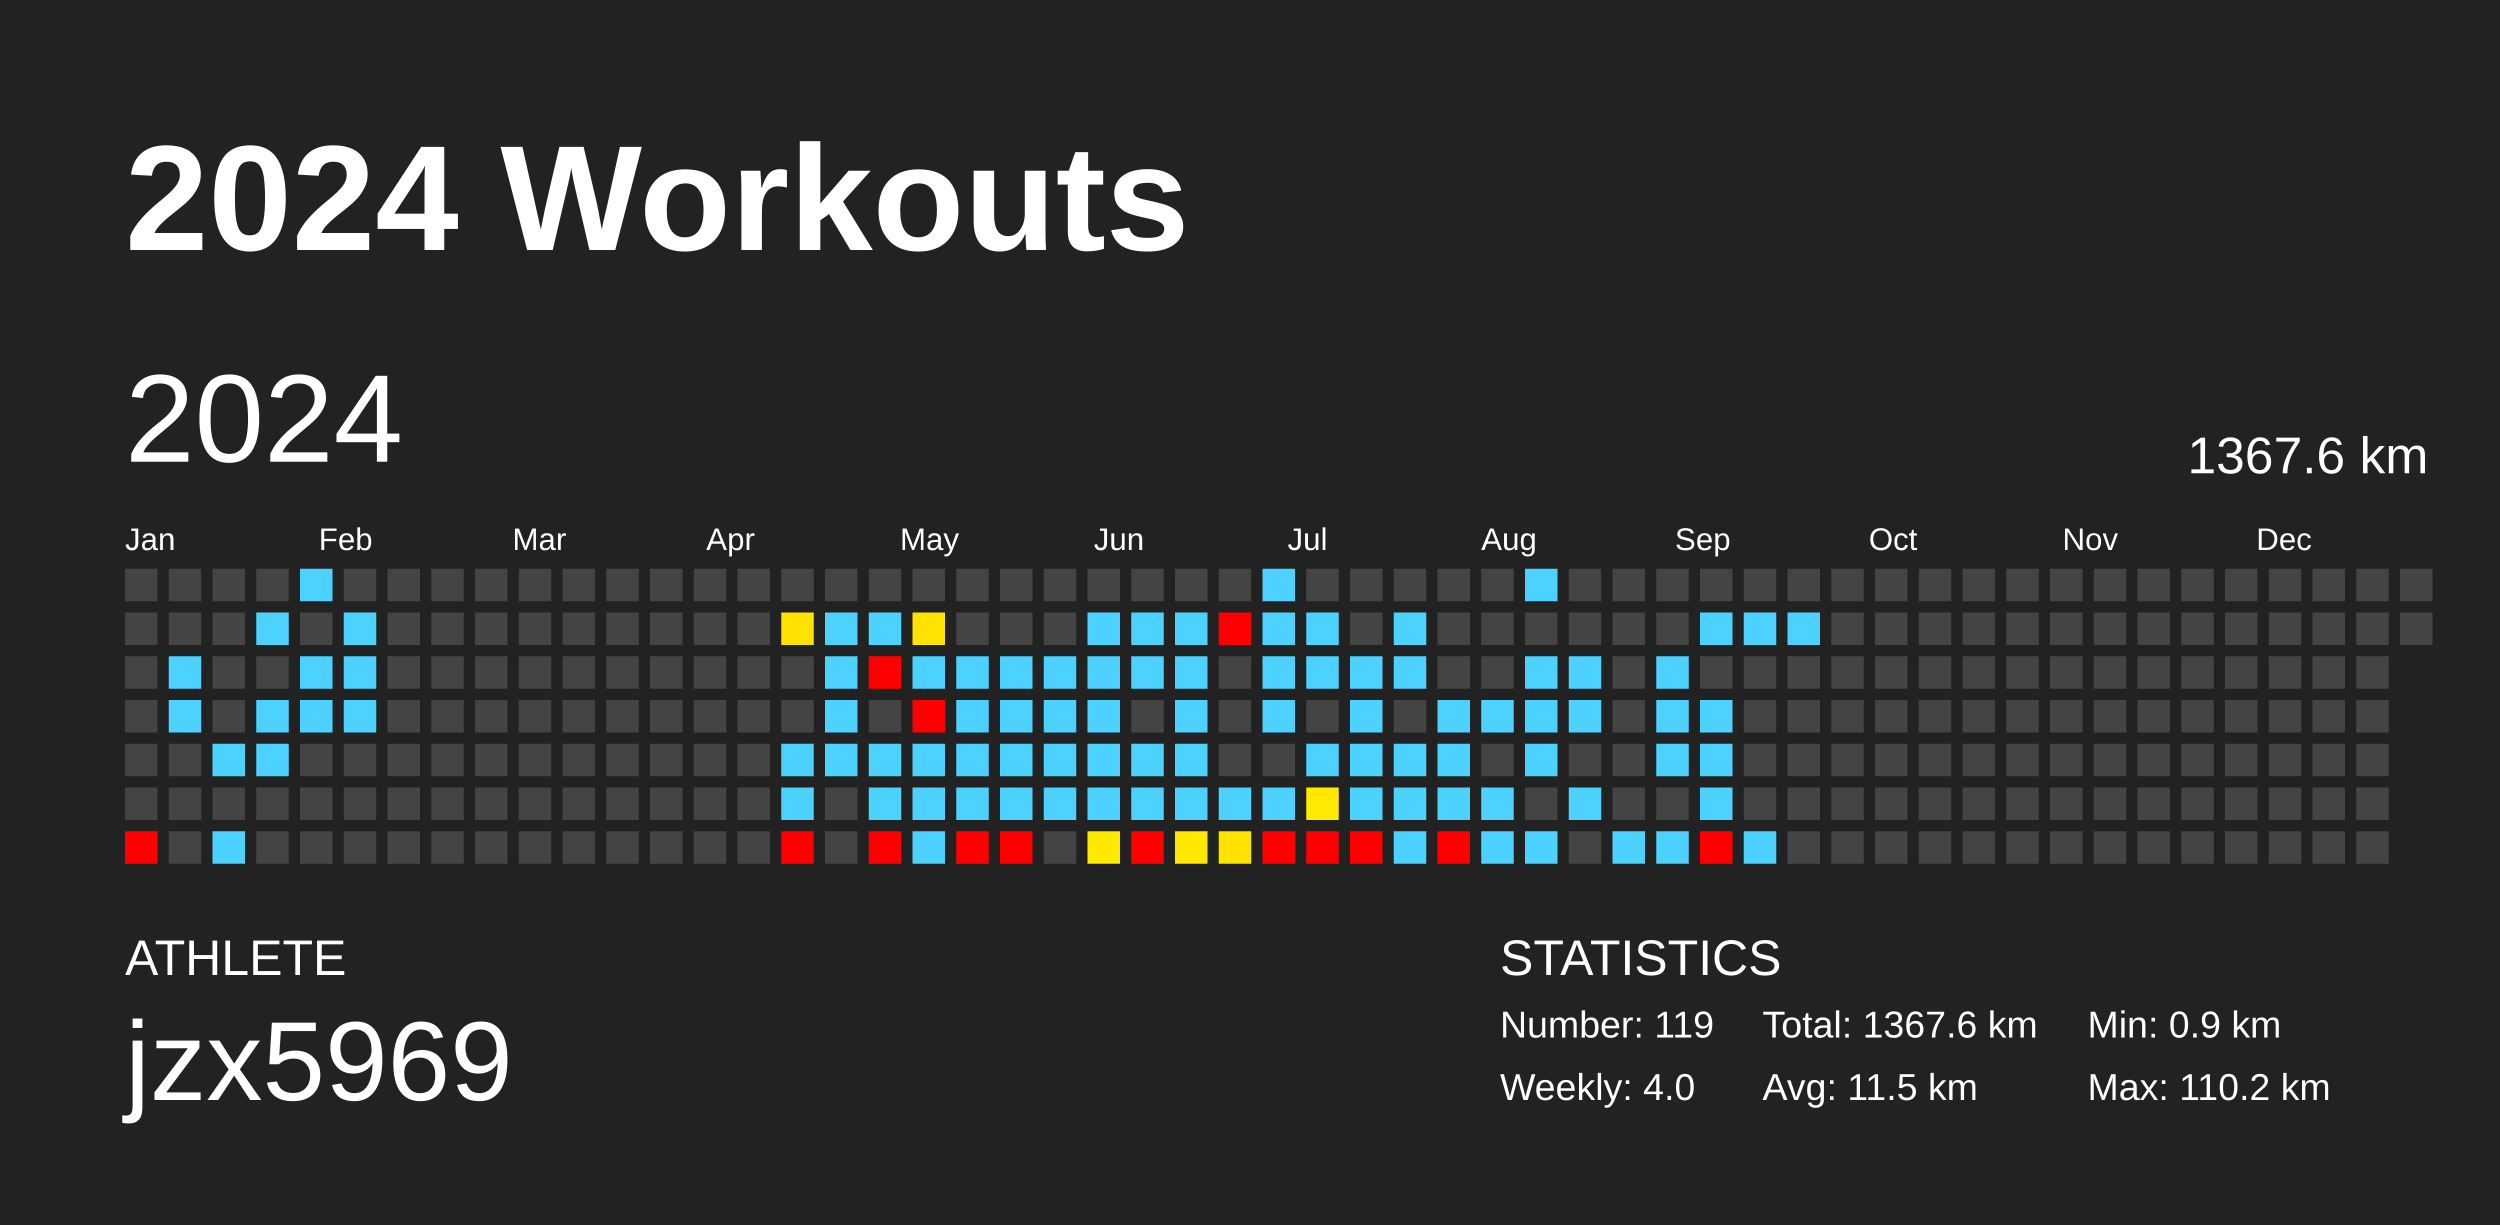
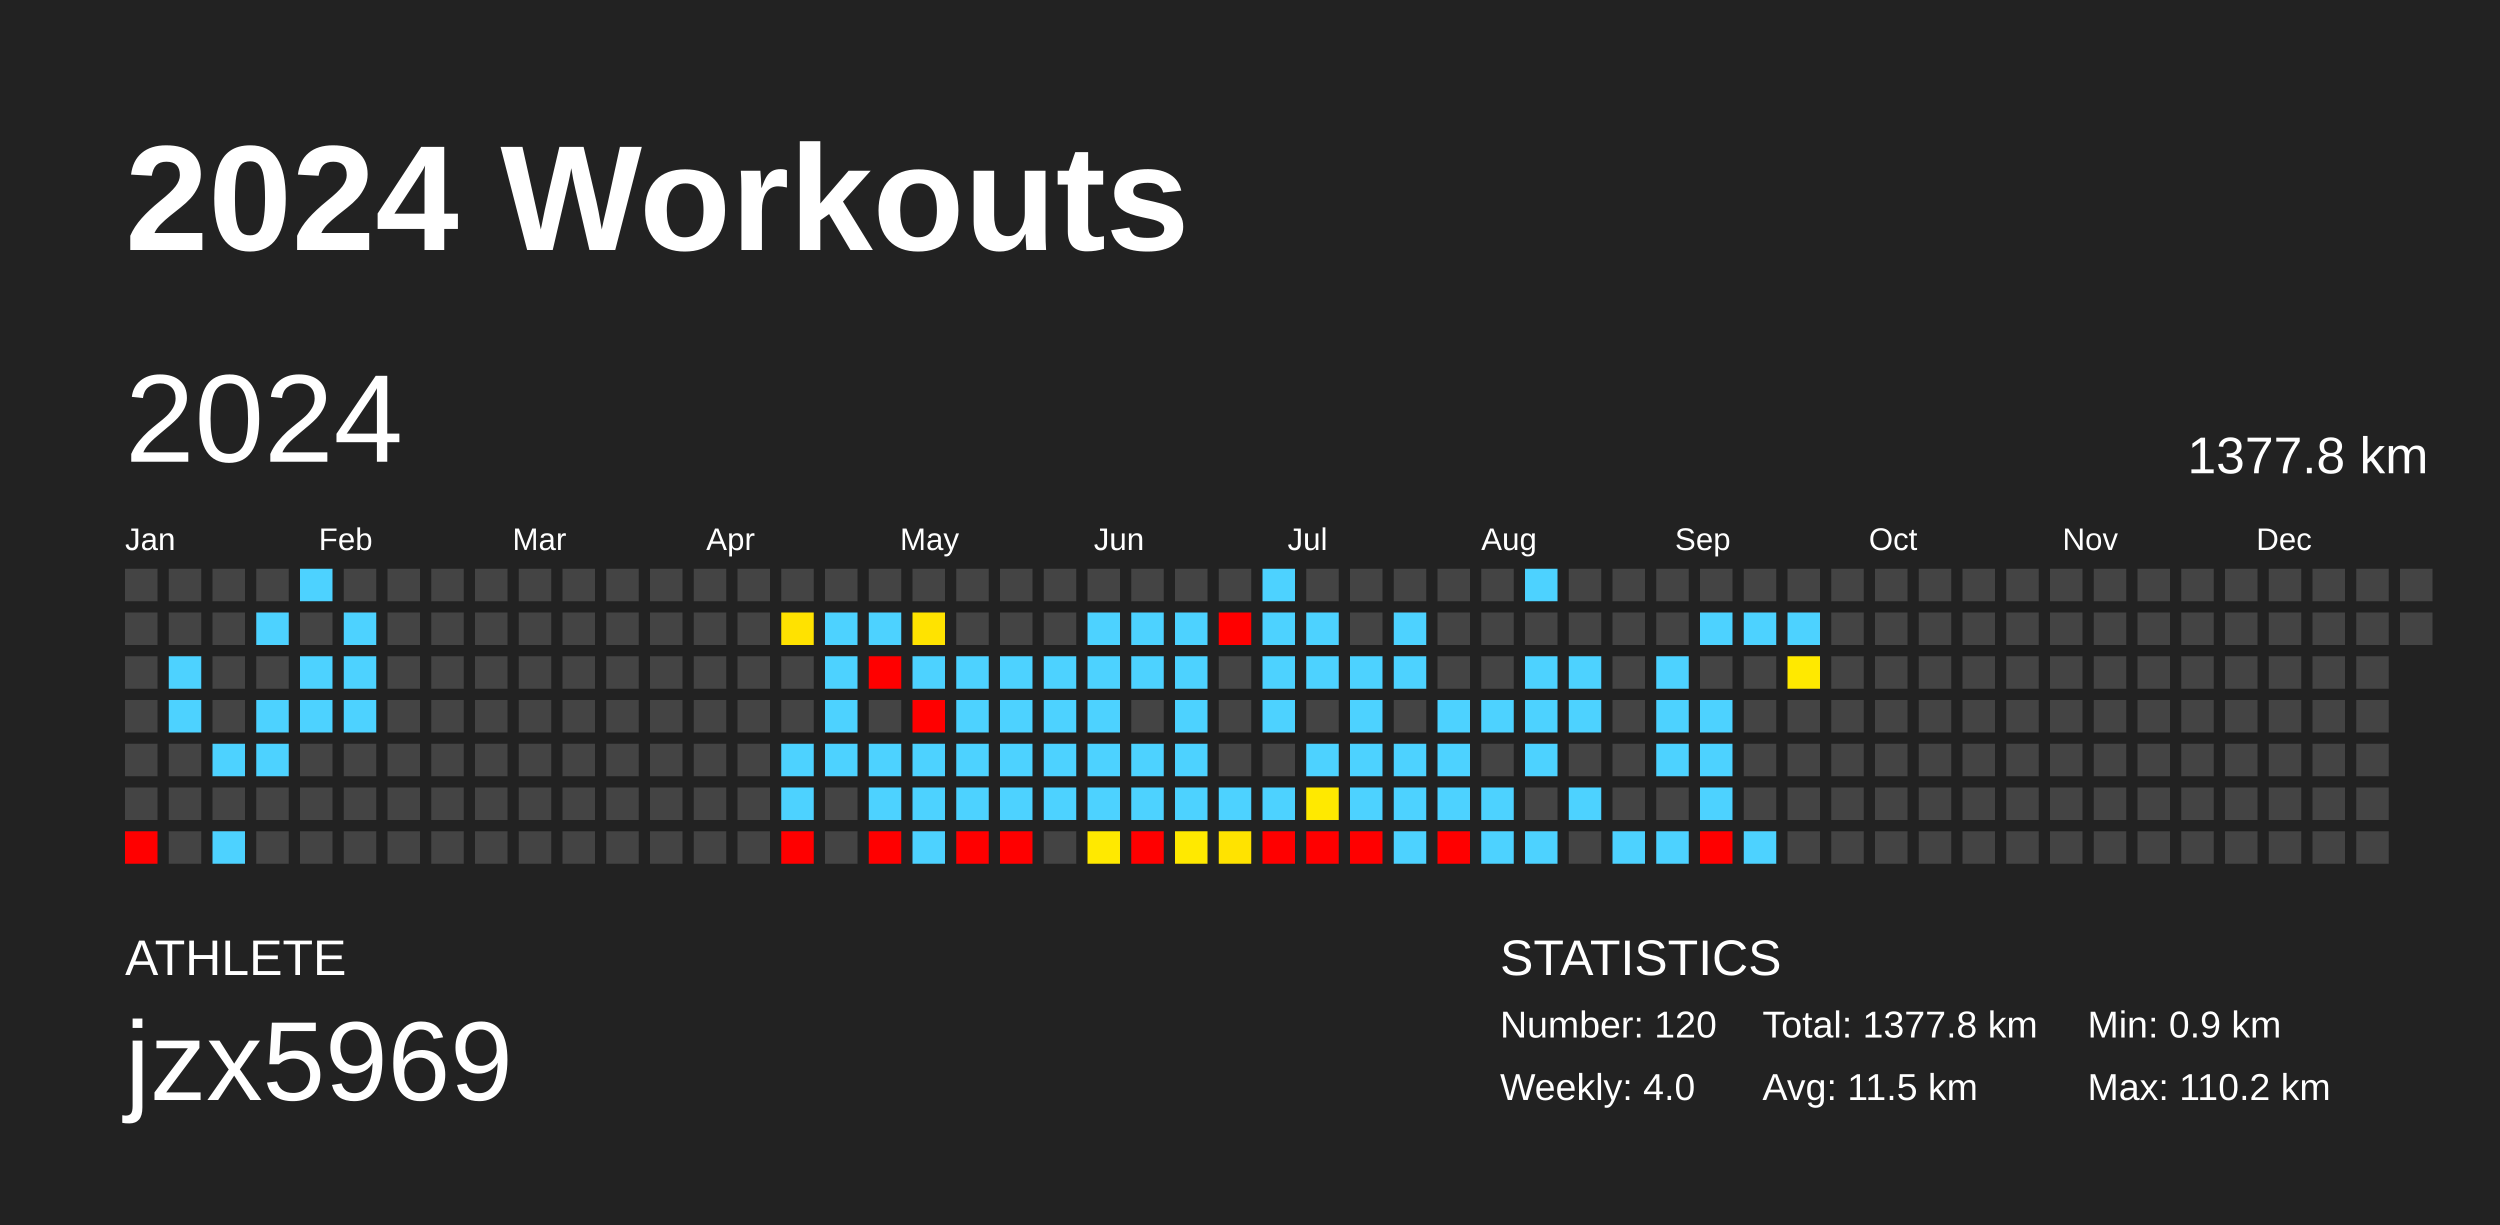
<svg xmlns="http://www.w3.org/2000/svg" baseProfile="full" height="98mm" version="1.1" viewBox="0,0,200,98" width="200mm">
  <defs />
  <rect fill="#222222" height="98" width="200" x="0" y="0" />
  <text fill="#FFFFFF" style="font-size:12px; font-family:Arial; font-weight:bold;" x="10" y="20">2024 Workouts</text>
  <text fill="#FFFFFF" style="font-size:4px; font-family:Arial" x="10" y="78">ATHLETE</text>
  <text fill="#FFFFFF" style="font-size:9px; font-family:Arial" x="10" y="88">jzx5969</text>
  <text fill="#FFFFFF" style="font-size:4px; font-family:Arial" x="120" y="78">STATISTICS</text>
-   <text fill="#FFFFFF" style="font-size:3px; font-family:Arial" x="120" y="83">Number: 119</text>
+   <text fill="#FFFFFF" style="font-size:3px; font-family:Arial" x="120" y="83">Number: 120</text>
  <text fill="#FFFFFF" style="font-size:3px; font-family:Arial" x="120" y="88">Weekly: 4.0</text>
-   <text fill="#FFFFFF" style="font-size:3px; font-family:Arial" x="141" y="83">Total: 1367.6 km</text>
+   <text fill="#FFFFFF" style="font-size:3px; font-family:Arial" x="141" y="83">Total: 1377.8 km</text>
  <text fill="#FFFFFF" style="font-size:3px; font-family:Arial" x="141" y="88">Avg: 11.5 km</text>
  <text fill="#FFFFFF" style="font-size:3px; font-family:Arial" x="167" y="83">Min: 0.9 km</text>
  <text fill="#FFFFFF" style="font-size:3px; font-family:Arial" x="167" y="88">Max: 110.2 km</text>
  <text dominant-baseline="hanging" fill="#FFFFFF" style="font-size:10.0px; font-family:Arial;" x="10" y="30">2024</text>
-   <text dominant-baseline="hanging" fill="#FFFFFF" style="font-size:4.125px; font-family:Arial;" x="175" y="35">1367.6 km</text>
+   <text dominant-baseline="hanging" fill="#FFFFFF" style="font-size:4.125px; font-family:Arial;" x="175" y="35">1377.8 km</text>
  <text fill="#FFFFFF" style="font-size:2.5px; font-family:Arial" x="10.0" y="44">Jan</text>
  <text fill="#FFFFFF" style="font-size:2.5px; font-family:Arial" x="25.5" y="44">Feb</text>
  <text fill="#FFFFFF" style="font-size:2.5px; font-family:Arial" x="41.0" y="44">Mar</text>
  <text fill="#FFFFFF" style="font-size:2.5px; font-family:Arial" x="56.5" y="44">Apr</text>
  <text fill="#FFFFFF" style="font-size:2.5px; font-family:Arial" x="72.0" y="44">May</text>
  <text fill="#FFFFFF" style="font-size:2.5px; font-family:Arial" x="87.5" y="44">Jun</text>
  <text fill="#FFFFFF" style="font-size:2.5px; font-family:Arial" x="103.0" y="44">Jul</text>
  <text fill="#FFFFFF" style="font-size:2.5px; font-family:Arial" x="118.5" y="44">Aug</text>
  <text fill="#FFFFFF" style="font-size:2.5px; font-family:Arial" x="134.0" y="44">Sep</text>
  <text fill="#FFFFFF" style="font-size:2.5px; font-family:Arial" x="149.5" y="44">Oct</text>
  <text fill="#FFFFFF" style="font-size:2.5px; font-family:Arial" x="165.0" y="44">Nov</text>
  <text fill="#FFFFFF" style="font-size:2.5px; font-family:Arial" x="180.5" y="44">Dec</text>
  <rect fill="#444444" height="2.6" width="2.6" x="10.0" y="45.5" />
  <rect fill="#444444" height="2.6" width="2.6" x="10.0" y="49.0" />
  <rect fill="#444444" height="2.6" width="2.6" x="10.0" y="52.5" />
  <rect fill="#444444" height="2.6" width="2.6" x="10.0" y="56.0" />
  <rect fill="#444444" height="2.6" width="2.6" x="10.0" y="59.5" />
  <rect fill="#444444" height="2.6" width="2.6" x="10.0" y="63.0" />
  <rect fill="red" height="2.6" width="2.6" x="10.0" y="66.5" />
  <rect fill="#444444" height="2.6" width="2.6" x="13.5" y="45.5" />
  <rect fill="#444444" height="2.6" width="2.6" x="13.5" y="49.0" />
  <rect fill="#4dd2ff" height="2.6" width="2.6" x="13.5" y="52.5" />
  <rect fill="#4dd2ff" height="2.6" width="2.6" x="13.5" y="56.0" />
  <rect fill="#444444" height="2.6" width="2.6" x="13.5" y="59.5" />
  <rect fill="#444444" height="2.6" width="2.6" x="13.5" y="63.0" />
  <rect fill="#444444" height="2.6" width="2.6" x="13.5" y="66.5" />
  <rect fill="#444444" height="2.6" width="2.6" x="17.0" y="45.5" />
  <rect fill="#444444" height="2.6" width="2.6" x="17.0" y="49.0" />
  <rect fill="#444444" height="2.6" width="2.6" x="17.0" y="52.5" />
  <rect fill="#444444" height="2.6" width="2.6" x="17.0" y="56.0" />
  <rect fill="#4dd2ff" height="2.6" width="2.6" x="17.0" y="59.5" />
  <rect fill="#444444" height="2.6" width="2.6" x="17.0" y="63.0" />
  <rect fill="#4dd2ff" height="2.6" width="2.6" x="17.0" y="66.5" />
  <rect fill="#444444" height="2.6" width="2.6" x="20.5" y="45.5" />
  <rect fill="#4dd2ff" height="2.6" width="2.6" x="20.5" y="49.0" />
  <rect fill="#444444" height="2.6" width="2.6" x="20.5" y="52.5" />
  <rect fill="#4dd2ff" height="2.6" width="2.6" x="20.5" y="56.0" />
  <rect fill="#4dd2ff" height="2.6" width="2.6" x="20.5" y="59.5" />
  <rect fill="#444444" height="2.6" width="2.6" x="20.5" y="63.0" />
  <rect fill="#444444" height="2.6" width="2.6" x="20.5" y="66.5" />
  <rect fill="#4dd2ff" height="2.6" width="2.6" x="24.0" y="45.5" />
  <rect fill="#444444" height="2.6" width="2.6" x="24.0" y="49.0" />
  <rect fill="#4dd2ff" height="2.6" width="2.6" x="24.0" y="52.5" />
  <rect fill="#4dd2ff" height="2.6" width="2.6" x="24.0" y="56.0" />
  <rect fill="#444444" height="2.6" width="2.6" x="24.0" y="59.5" />
  <rect fill="#444444" height="2.6" width="2.6" x="24.0" y="63.0" />
  <rect fill="#444444" height="2.6" width="2.6" x="24.0" y="66.5" />
  <rect fill="#444444" height="2.6" width="2.6" x="27.5" y="45.5" />
  <rect fill="#4dd2ff" height="2.6" width="2.6" x="27.5" y="49.0" />
  <rect fill="#4dd2ff" height="2.6" width="2.6" x="27.5" y="52.5" />
  <rect fill="#4dd2ff" height="2.6" width="2.6" x="27.5" y="56.0" />
  <rect fill="#444444" height="2.6" width="2.6" x="27.5" y="59.5" />
  <rect fill="#444444" height="2.6" width="2.6" x="27.5" y="63.0" />
  <rect fill="#444444" height="2.6" width="2.6" x="27.5" y="66.5" />
  <rect fill="#444444" height="2.6" width="2.6" x="31.0" y="45.5" />
  <rect fill="#444444" height="2.6" width="2.6" x="31.0" y="49.0" />
  <rect fill="#444444" height="2.6" width="2.6" x="31.0" y="52.5" />
  <rect fill="#444444" height="2.6" width="2.6" x="31.0" y="56.0" />
  <rect fill="#444444" height="2.6" width="2.6" x="31.0" y="59.5" />
  <rect fill="#444444" height="2.6" width="2.6" x="31.0" y="63.0" />
  <rect fill="#444444" height="2.6" width="2.6" x="31.0" y="66.5" />
  <rect fill="#444444" height="2.6" width="2.6" x="34.5" y="45.5" />
  <rect fill="#444444" height="2.6" width="2.6" x="34.5" y="49.0" />
  <rect fill="#444444" height="2.6" width="2.6" x="34.5" y="52.5" />
  <rect fill="#444444" height="2.6" width="2.6" x="34.5" y="56.0" />
  <rect fill="#444444" height="2.6" width="2.6" x="34.5" y="59.5" />
  <rect fill="#444444" height="2.6" width="2.6" x="34.5" y="63.0" />
  <rect fill="#444444" height="2.6" width="2.6" x="34.5" y="66.5" />
  <rect fill="#444444" height="2.6" width="2.6" x="38.0" y="45.5" />
  <rect fill="#444444" height="2.6" width="2.6" x="38.0" y="49.0" />
  <rect fill="#444444" height="2.6" width="2.6" x="38.0" y="52.5" />
  <rect fill="#444444" height="2.6" width="2.6" x="38.0" y="56.0" />
  <rect fill="#444444" height="2.6" width="2.6" x="38.0" y="59.5" />
  <rect fill="#444444" height="2.6" width="2.6" x="38.0" y="63.0" />
  <rect fill="#444444" height="2.6" width="2.6" x="38.0" y="66.5" />
  <rect fill="#444444" height="2.6" width="2.6" x="41.5" y="45.5" />
  <rect fill="#444444" height="2.6" width="2.6" x="41.5" y="49.0" />
  <rect fill="#444444" height="2.6" width="2.6" x="41.5" y="52.5" />
  <rect fill="#444444" height="2.6" width="2.6" x="41.5" y="56.0" />
  <rect fill="#444444" height="2.6" width="2.6" x="41.5" y="59.5" />
  <rect fill="#444444" height="2.6" width="2.6" x="41.5" y="63.0" />
  <rect fill="#444444" height="2.6" width="2.6" x="41.5" y="66.5" />
  <rect fill="#444444" height="2.6" width="2.6" x="45.0" y="45.5" />
  <rect fill="#444444" height="2.6" width="2.6" x="45.0" y="49.0" />
  <rect fill="#444444" height="2.6" width="2.6" x="45.0" y="52.5" />
  <rect fill="#444444" height="2.6" width="2.6" x="45.0" y="56.0" />
  <rect fill="#444444" height="2.6" width="2.6" x="45.0" y="59.5" />
  <rect fill="#444444" height="2.6" width="2.6" x="45.0" y="63.0" />
  <rect fill="#444444" height="2.6" width="2.6" x="45.0" y="66.5" />
  <rect fill="#444444" height="2.6" width="2.6" x="48.5" y="45.5" />
  <rect fill="#444444" height="2.6" width="2.6" x="48.5" y="49.0" />
  <rect fill="#444444" height="2.6" width="2.6" x="48.5" y="52.5" />
  <rect fill="#444444" height="2.6" width="2.6" x="48.5" y="56.0" />
  <rect fill="#444444" height="2.6" width="2.6" x="48.5" y="59.5" />
  <rect fill="#444444" height="2.6" width="2.6" x="48.5" y="63.0" />
  <rect fill="#444444" height="2.6" width="2.6" x="48.5" y="66.5" />
  <rect fill="#444444" height="2.6" width="2.6" x="52.0" y="45.5" />
  <rect fill="#444444" height="2.6" width="2.6" x="52.0" y="49.0" />
  <rect fill="#444444" height="2.6" width="2.6" x="52.0" y="52.5" />
  <rect fill="#444444" height="2.6" width="2.6" x="52.0" y="56.0" />
  <rect fill="#444444" height="2.6" width="2.6" x="52.0" y="59.5" />
  <rect fill="#444444" height="2.6" width="2.6" x="52.0" y="63.0" />
  <rect fill="#444444" height="2.6" width="2.6" x="52.0" y="66.5" />
  <rect fill="#444444" height="2.6" width="2.6" x="55.5" y="45.5" />
  <rect fill="#444444" height="2.6" width="2.6" x="55.5" y="49.0" />
  <rect fill="#444444" height="2.6" width="2.6" x="55.5" y="52.5" />
  <rect fill="#444444" height="2.6" width="2.6" x="55.5" y="56.0" />
  <rect fill="#444444" height="2.6" width="2.6" x="55.5" y="59.5" />
  <rect fill="#444444" height="2.6" width="2.6" x="55.5" y="63.0" />
  <rect fill="#444444" height="2.6" width="2.6" x="55.5" y="66.5" />
  <rect fill="#444444" height="2.6" width="2.6" x="59.0" y="45.5" />
  <rect fill="#444444" height="2.6" width="2.6" x="59.0" y="49.0" />
  <rect fill="#444444" height="2.6" width="2.6" x="59.0" y="52.5" />
  <rect fill="#444444" height="2.6" width="2.6" x="59.0" y="56.0" />
  <rect fill="#444444" height="2.6" width="2.6" x="59.0" y="59.5" />
  <rect fill="#444444" height="2.6" width="2.6" x="59.0" y="63.0" />
  <rect fill="#444444" height="2.6" width="2.6" x="59.0" y="66.5" />
  <rect fill="#444444" height="2.6" width="2.6" x="62.5" y="45.5" />
  <rect fill="#ffe200" height="2.6" width="2.6" x="62.5" y="49.0" />
  <rect fill="#444444" height="2.6" width="2.6" x="62.5" y="52.5" />
  <rect fill="#444444" height="2.6" width="2.6" x="62.5" y="56.0" />
  <rect fill="#4dd2ff" height="2.6" width="2.6" x="62.5" y="59.5" />
  <rect fill="#4dd2ff" height="2.6" width="2.6" x="62.5" y="63.0" />
  <rect fill="red" height="2.6" width="2.6" x="62.5" y="66.5" />
  <rect fill="#444444" height="2.6" width="2.6" x="66.0" y="45.5" />
  <rect fill="#4dd2ff" height="2.6" width="2.6" x="66.0" y="49.0" />
  <rect fill="#4dd2ff" height="2.6" width="2.6" x="66.0" y="52.5" />
  <rect fill="#4dd2ff" height="2.6" width="2.6" x="66.0" y="56.0" />
  <rect fill="#4dd2ff" height="2.6" width="2.6" x="66.0" y="59.5" />
  <rect fill="#444444" height="2.6" width="2.6" x="66.0" y="63.0" />
  <rect fill="#444444" height="2.6" width="2.6" x="66.0" y="66.5" />
  <rect fill="#444444" height="2.6" width="2.6" x="69.5" y="45.5" />
  <rect fill="#4dd2ff" height="2.6" width="2.6" x="69.5" y="49.0" />
  <rect fill="red" height="2.6" width="2.6" x="69.5" y="52.5" />
  <rect fill="#444444" height="2.6" width="2.6" x="69.5" y="56.0" />
  <rect fill="#4dd2ff" height="2.6" width="2.6" x="69.5" y="59.5" />
  <rect fill="#4dd2ff" height="2.6" width="2.6" x="69.5" y="63.0" />
  <rect fill="red" height="2.6" width="2.6" x="69.5" y="66.5" />
  <rect fill="#444444" height="2.6" width="2.6" x="73.0" y="45.5" />
  <rect fill="#ffe300" height="2.6" width="2.6" x="73.0" y="49.0" />
  <rect fill="#4dd2ff" height="2.6" width="2.6" x="73.0" y="52.5" />
  <rect fill="red" height="2.6" width="2.6" x="73.0" y="56.0" />
  <rect fill="#4dd2ff" height="2.6" width="2.6" x="73.0" y="59.5" />
  <rect fill="#4dd2ff" height="2.6" width="2.6" x="73.0" y="63.0" />
  <rect fill="#4dd2ff" height="2.6" width="2.6" x="73.0" y="66.5" />
  <rect fill="#444444" height="2.6" width="2.6" x="76.5" y="45.5" />
  <rect fill="#444444" height="2.6" width="2.6" x="76.5" y="49.0" />
  <rect fill="#4dd2ff" height="2.6" width="2.6" x="76.5" y="52.5" />
  <rect fill="#4dd2ff" height="2.6" width="2.6" x="76.5" y="56.0" />
  <rect fill="#4dd2ff" height="2.6" width="2.6" x="76.5" y="59.5" />
  <rect fill="#4dd2ff" height="2.6" width="2.6" x="76.5" y="63.0" />
  <rect fill="red" height="2.6" width="2.6" x="76.5" y="66.5" />
  <rect fill="#444444" height="2.6" width="2.6" x="80.0" y="45.5" />
  <rect fill="#444444" height="2.6" width="2.6" x="80.0" y="49.0" />
  <rect fill="#4dd2ff" height="2.6" width="2.6" x="80.0" y="52.5" />
  <rect fill="#4dd2ff" height="2.6" width="2.6" x="80.0" y="56.0" />
  <rect fill="#4dd2ff" height="2.6" width="2.6" x="80.0" y="59.5" />
  <rect fill="#4dd2ff" height="2.6" width="2.6" x="80.0" y="63.0" />
  <rect fill="red" height="2.6" width="2.6" x="80.0" y="66.5" />
  <rect fill="#444444" height="2.6" width="2.6" x="83.5" y="45.5" />
  <rect fill="#444444" height="2.6" width="2.6" x="83.5" y="49.0" />
  <rect fill="#4dd2ff" height="2.6" width="2.6" x="83.5" y="52.5" />
  <rect fill="#4dd2ff" height="2.6" width="2.6" x="83.5" y="56.0" />
  <rect fill="#4dd2ff" height="2.6" width="2.6" x="83.5" y="59.5" />
  <rect fill="#4dd2ff" height="2.6" width="2.6" x="83.5" y="63.0" />
  <rect fill="#444444" height="2.6" width="2.6" x="83.5" y="66.5" />
  <rect fill="#444444" height="2.6" width="2.6" x="87.0" y="45.5" />
  <rect fill="#4dd2ff" height="2.6" width="2.6" x="87.0" y="49.0" />
  <rect fill="#4dd2ff" height="2.6" width="2.6" x="87.0" y="52.5" />
  <rect fill="#4dd2ff" height="2.6" width="2.6" x="87.0" y="56.0" />
  <rect fill="#4dd2ff" height="2.6" width="2.6" x="87.0" y="59.5" />
  <rect fill="#4dd2ff" height="2.6" width="2.6" x="87.0" y="63.0" />
  <rect fill="#ffe900" height="2.6" width="2.6" x="87.0" y="66.5" />
  <rect fill="#444444" height="2.6" width="2.6" x="90.5" y="45.5" />
  <rect fill="#4dd2ff" height="2.6" width="2.6" x="90.5" y="49.0" />
  <rect fill="#4dd2ff" height="2.6" width="2.6" x="90.5" y="52.5" />
  <rect fill="#444444" height="2.6" width="2.6" x="90.5" y="56.0" />
  <rect fill="#4dd2ff" height="2.6" width="2.6" x="90.5" y="59.5" />
  <rect fill="#4dd2ff" height="2.6" width="2.6" x="90.5" y="63.0" />
  <rect fill="red" height="2.6" width="2.6" x="90.5" y="66.5" />
  <rect fill="#444444" height="2.6" width="2.6" x="94.0" y="45.5" />
  <rect fill="#4dd2ff" height="2.6" width="2.6" x="94.0" y="49.0" />
  <rect fill="#4dd2ff" height="2.6" width="2.6" x="94.0" y="52.5" />
  <rect fill="#4dd2ff" height="2.6" width="2.6" x="94.0" y="56.0" />
  <rect fill="#4dd2ff" height="2.6" width="2.6" x="94.0" y="59.5" />
  <rect fill="#4dd2ff" height="2.6" width="2.6" x="94.0" y="63.0" />
  <rect fill="#ffe900" height="2.6" width="2.6" x="94.0" y="66.5" />
  <rect fill="#444444" height="2.6" width="2.6" x="97.5" y="45.5" />
  <rect fill="red" height="2.6" width="2.6" x="97.5" y="49.0" />
  <rect fill="#444444" height="2.6" width="2.6" x="97.5" y="52.5" />
  <rect fill="#444444" height="2.6" width="2.6" x="97.5" y="56.0" />
  <rect fill="#444444" height="2.6" width="2.6" x="97.5" y="59.5" />
  <rect fill="#4dd2ff" height="2.6" width="2.6" x="97.5" y="63.0" />
  <rect fill="#ffe300" height="2.6" width="2.6" x="97.5" y="66.5" />
  <rect fill="#4dd2ff" height="2.6" width="2.6" x="101.0" y="45.5" />
  <rect fill="#4dd2ff" height="2.6" width="2.6" x="101.0" y="49.0" />
  <rect fill="#4dd2ff" height="2.6" width="2.6" x="101.0" y="52.5" />
  <rect fill="#4dd2ff" height="2.6" width="2.6" x="101.0" y="56.0" />
  <rect fill="#444444" height="2.6" width="2.6" x="101.0" y="59.5" />
  <rect fill="#4dd2ff" height="2.6" width="2.6" x="101.0" y="63.0" />
  <rect fill="red" height="2.6" width="2.6" x="101.0" y="66.5" />
  <rect fill="#444444" height="2.6" width="2.6" x="104.5" y="45.5" />
  <rect fill="#4dd2ff" height="2.6" width="2.6" x="104.5" y="49.0" />
  <rect fill="#4dd2ff" height="2.6" width="2.6" x="104.5" y="52.5" />
  <rect fill="#444444" height="2.6" width="2.6" x="104.5" y="56.0" />
  <rect fill="#4dd2ff" height="2.6" width="2.6" x="104.5" y="59.5" />
  <rect fill="#ffe900" height="2.6" width="2.6" x="104.5" y="63.0" />
  <rect fill="red" height="2.6" width="2.6" x="104.5" y="66.5" />
  <rect fill="#444444" height="2.6" width="2.6" x="108.0" y="45.5" />
  <rect fill="#444444" height="2.6" width="2.6" x="108.0" y="49.0" />
  <rect fill="#4dd2ff" height="2.6" width="2.6" x="108.0" y="52.5" />
  <rect fill="#4dd2ff" height="2.6" width="2.6" x="108.0" y="56.0" />
  <rect fill="#4dd2ff" height="2.6" width="2.6" x="108.0" y="59.5" />
  <rect fill="#4dd2ff" height="2.6" width="2.6" x="108.0" y="63.0" />
  <rect fill="red" height="2.6" width="2.6" x="108.0" y="66.5" />
  <rect fill="#444444" height="2.6" width="2.6" x="111.5" y="45.5" />
  <rect fill="#4dd2ff" height="2.6" width="2.6" x="111.5" y="49.0" />
  <rect fill="#4dd2ff" height="2.6" width="2.6" x="111.5" y="52.5" />
  <rect fill="#444444" height="2.6" width="2.6" x="111.5" y="56.0" />
  <rect fill="#4dd2ff" height="2.6" width="2.6" x="111.5" y="59.5" />
  <rect fill="#4dd2ff" height="2.6" width="2.6" x="111.5" y="63.0" />
  <rect fill="#4dd2ff" height="2.6" width="2.6" x="111.5" y="66.5" />
  <rect fill="#444444" height="2.6" width="2.6" x="115.0" y="45.5" />
  <rect fill="#444444" height="2.6" width="2.6" x="115.0" y="49.0" />
  <rect fill="#444444" height="2.6" width="2.6" x="115.0" y="52.5" />
  <rect fill="#4dd2ff" height="2.6" width="2.6" x="115.0" y="56.0" />
  <rect fill="#4dd2ff" height="2.6" width="2.6" x="115.0" y="59.5" />
  <rect fill="#4dd2ff" height="2.6" width="2.6" x="115.0" y="63.0" />
  <rect fill="red" height="2.6" width="2.6" x="115.0" y="66.5" />
  <rect fill="#444444" height="2.6" width="2.6" x="118.5" y="45.5" />
  <rect fill="#444444" height="2.6" width="2.6" x="118.5" y="49.0" />
  <rect fill="#444444" height="2.6" width="2.6" x="118.5" y="52.5" />
  <rect fill="#4dd2ff" height="2.6" width="2.6" x="118.5" y="56.0" />
  <rect fill="#444444" height="2.6" width="2.6" x="118.5" y="59.5" />
  <rect fill="#4dd2ff" height="2.6" width="2.6" x="118.5" y="63.0" />
  <rect fill="#4dd2ff" height="2.6" width="2.6" x="118.5" y="66.5" />
  <rect fill="#4dd2ff" height="2.6" width="2.6" x="122.0" y="45.5" />
  <rect fill="#444444" height="2.6" width="2.6" x="122.0" y="49.0" />
  <rect fill="#4dd2ff" height="2.6" width="2.6" x="122.0" y="52.5" />
  <rect fill="#4dd2ff" height="2.6" width="2.6" x="122.0" y="56.0" />
  <rect fill="#4dd2ff" height="2.6" width="2.6" x="122.0" y="59.5" />
  <rect fill="#444444" height="2.6" width="2.6" x="122.0" y="63.0" />
  <rect fill="#4dd2ff" height="2.6" width="2.6" x="122.0" y="66.5" />
  <rect fill="#444444" height="2.6" width="2.6" x="125.5" y="45.5" />
  <rect fill="#444444" height="2.6" width="2.6" x="125.5" y="49.0" />
  <rect fill="#4dd2ff" height="2.6" width="2.6" x="125.5" y="52.5" />
  <rect fill="#4dd2ff" height="2.6" width="2.6" x="125.5" y="56.0" />
  <rect fill="#444444" height="2.6" width="2.6" x="125.5" y="59.5" />
  <rect fill="#4dd2ff" height="2.6" width="2.6" x="125.5" y="63.0" />
  <rect fill="#444444" height="2.6" width="2.6" x="125.5" y="66.5" />
  <rect fill="#444444" height="2.6" width="2.6" x="129.0" y="45.5" />
  <rect fill="#444444" height="2.6" width="2.6" x="129.0" y="49.0" />
  <rect fill="#444444" height="2.6" width="2.6" x="129.0" y="52.5" />
  <rect fill="#444444" height="2.6" width="2.6" x="129.0" y="56.0" />
  <rect fill="#444444" height="2.6" width="2.6" x="129.0" y="59.5" />
  <rect fill="#444444" height="2.6" width="2.6" x="129.0" y="63.0" />
  <rect fill="#4dd2ff" height="2.6" width="2.6" x="129.0" y="66.5" />
  <rect fill="#444444" height="2.6" width="2.6" x="132.5" y="45.5" />
  <rect fill="#444444" height="2.6" width="2.6" x="132.5" y="49.0" />
  <rect fill="#4dd2ff" height="2.6" width="2.6" x="132.5" y="52.5" />
  <rect fill="#4dd2ff" height="2.6" width="2.6" x="132.5" y="56.0" />
  <rect fill="#4dd2ff" height="2.6" width="2.6" x="132.5" y="59.5" />
  <rect fill="#444444" height="2.6" width="2.6" x="132.5" y="63.0" />
  <rect fill="#4dd2ff" height="2.6" width="2.6" x="132.5" y="66.5" />
  <rect fill="#444444" height="2.6" width="2.6" x="136.0" y="45.5" />
  <rect fill="#4dd2ff" height="2.6" width="2.6" x="136.0" y="49.0" />
  <rect fill="#444444" height="2.6" width="2.6" x="136.0" y="52.5" />
  <rect fill="#4dd2ff" height="2.6" width="2.6" x="136.0" y="56.0" />
  <rect fill="#4dd2ff" height="2.6" width="2.6" x="136.0" y="59.5" />
  <rect fill="#4dd2ff" height="2.6" width="2.6" x="136.0" y="63.0" />
  <rect fill="red" height="2.6" width="2.6" x="136.0" y="66.5" />
  <rect fill="#444444" height="2.6" width="2.6" x="139.5" y="45.5" />
  <rect fill="#4dd2ff" height="2.6" width="2.6" x="139.5" y="49.0" />
  <rect fill="#444444" height="2.6" width="2.6" x="139.5" y="52.5" />
  <rect fill="#444444" height="2.6" width="2.6" x="139.5" y="56.0" />
  <rect fill="#444444" height="2.6" width="2.6" x="139.5" y="59.5" />
  <rect fill="#444444" height="2.6" width="2.6" x="139.5" y="63.0" />
  <rect fill="#4dd2ff" height="2.6" width="2.6" x="139.5" y="66.5" />
  <rect fill="#444444" height="2.6" width="2.6" x="143.0" y="45.5" />
  <rect fill="#4dd2ff" height="2.6" width="2.6" x="143.0" y="49.0" />
-   <rect fill="#444444" height="2.6" width="2.6" x="143.0" y="52.5" />
+   <rect fill="#ffe900" height="2.6" width="2.6" x="143.0" y="52.5" />
  <rect fill="#444444" height="2.6" width="2.6" x="143.0" y="56.0" />
  <rect fill="#444444" height="2.6" width="2.6" x="143.0" y="59.5" />
  <rect fill="#444444" height="2.6" width="2.6" x="143.0" y="63.0" />
  <rect fill="#444444" height="2.6" width="2.6" x="143.0" y="66.5" />
  <rect fill="#444444" height="2.6" width="2.6" x="146.5" y="45.5" />
  <rect fill="#444444" height="2.6" width="2.6" x="146.5" y="49.0" />
  <rect fill="#444444" height="2.6" width="2.6" x="146.5" y="52.5" />
  <rect fill="#444444" height="2.6" width="2.6" x="146.5" y="56.0" />
  <rect fill="#444444" height="2.6" width="2.6" x="146.5" y="59.5" />
  <rect fill="#444444" height="2.6" width="2.6" x="146.5" y="63.0" />
  <rect fill="#444444" height="2.6" width="2.6" x="146.5" y="66.5" />
  <rect fill="#444444" height="2.6" width="2.6" x="150.0" y="45.5" />
  <rect fill="#444444" height="2.6" width="2.6" x="150.0" y="49.0" />
  <rect fill="#444444" height="2.6" width="2.6" x="150.0" y="52.5" />
  <rect fill="#444444" height="2.6" width="2.6" x="150.0" y="56.0" />
  <rect fill="#444444" height="2.6" width="2.6" x="150.0" y="59.5" />
  <rect fill="#444444" height="2.6" width="2.6" x="150.0" y="63.0" />
  <rect fill="#444444" height="2.6" width="2.6" x="150.0" y="66.5" />
  <rect fill="#444444" height="2.6" width="2.6" x="153.5" y="45.5" />
  <rect fill="#444444" height="2.6" width="2.6" x="153.5" y="49.0" />
  <rect fill="#444444" height="2.6" width="2.6" x="153.5" y="52.5" />
  <rect fill="#444444" height="2.6" width="2.6" x="153.5" y="56.0" />
  <rect fill="#444444" height="2.6" width="2.6" x="153.5" y="59.5" />
  <rect fill="#444444" height="2.6" width="2.6" x="153.5" y="63.0" />
  <rect fill="#444444" height="2.6" width="2.6" x="153.5" y="66.5" />
  <rect fill="#444444" height="2.6" width="2.6" x="157.0" y="45.5" />
  <rect fill="#444444" height="2.6" width="2.6" x="157.0" y="49.0" />
  <rect fill="#444444" height="2.6" width="2.6" x="157.0" y="52.5" />
  <rect fill="#444444" height="2.6" width="2.6" x="157.0" y="56.0" />
  <rect fill="#444444" height="2.6" width="2.6" x="157.0" y="59.5" />
  <rect fill="#444444" height="2.6" width="2.6" x="157.0" y="63.0" />
  <rect fill="#444444" height="2.6" width="2.6" x="157.0" y="66.5" />
  <rect fill="#444444" height="2.6" width="2.6" x="160.5" y="45.5" />
  <rect fill="#444444" height="2.6" width="2.6" x="160.5" y="49.0" />
  <rect fill="#444444" height="2.6" width="2.6" x="160.5" y="52.5" />
  <rect fill="#444444" height="2.6" width="2.6" x="160.5" y="56.0" />
  <rect fill="#444444" height="2.6" width="2.6" x="160.5" y="59.5" />
  <rect fill="#444444" height="2.6" width="2.6" x="160.5" y="63.0" />
  <rect fill="#444444" height="2.6" width="2.6" x="160.5" y="66.5" />
  <rect fill="#444444" height="2.6" width="2.6" x="164.0" y="45.5" />
  <rect fill="#444444" height="2.6" width="2.6" x="164.0" y="49.0" />
  <rect fill="#444444" height="2.6" width="2.6" x="164.0" y="52.5" />
  <rect fill="#444444" height="2.6" width="2.6" x="164.0" y="56.0" />
  <rect fill="#444444" height="2.6" width="2.6" x="164.0" y="59.5" />
  <rect fill="#444444" height="2.6" width="2.6" x="164.0" y="63.0" />
  <rect fill="#444444" height="2.6" width="2.6" x="164.0" y="66.5" />
  <rect fill="#444444" height="2.6" width="2.6" x="167.5" y="45.5" />
  <rect fill="#444444" height="2.6" width="2.6" x="167.5" y="49.0" />
  <rect fill="#444444" height="2.6" width="2.6" x="167.5" y="52.5" />
  <rect fill="#444444" height="2.6" width="2.6" x="167.5" y="56.0" />
  <rect fill="#444444" height="2.6" width="2.6" x="167.5" y="59.5" />
  <rect fill="#444444" height="2.6" width="2.6" x="167.5" y="63.0" />
  <rect fill="#444444" height="2.6" width="2.6" x="167.5" y="66.5" />
  <rect fill="#444444" height="2.6" width="2.6" x="171.0" y="45.5" />
  <rect fill="#444444" height="2.6" width="2.6" x="171.0" y="49.0" />
  <rect fill="#444444" height="2.6" width="2.6" x="171.0" y="52.5" />
  <rect fill="#444444" height="2.6" width="2.6" x="171.0" y="56.0" />
  <rect fill="#444444" height="2.6" width="2.6" x="171.0" y="59.5" />
  <rect fill="#444444" height="2.6" width="2.6" x="171.0" y="63.0" />
  <rect fill="#444444" height="2.6" width="2.6" x="171.0" y="66.5" />
  <rect fill="#444444" height="2.6" width="2.6" x="174.5" y="45.5" />
  <rect fill="#444444" height="2.6" width="2.6" x="174.5" y="49.0" />
  <rect fill="#444444" height="2.6" width="2.6" x="174.5" y="52.5" />
  <rect fill="#444444" height="2.6" width="2.6" x="174.5" y="56.0" />
  <rect fill="#444444" height="2.6" width="2.6" x="174.5" y="59.5" />
  <rect fill="#444444" height="2.6" width="2.6" x="174.5" y="63.0" />
  <rect fill="#444444" height="2.6" width="2.6" x="174.5" y="66.5" />
  <rect fill="#444444" height="2.6" width="2.6" x="178.0" y="45.5" />
  <rect fill="#444444" height="2.6" width="2.6" x="178.0" y="49.0" />
  <rect fill="#444444" height="2.6" width="2.6" x="178.0" y="52.5" />
  <rect fill="#444444" height="2.6" width="2.6" x="178.0" y="56.0" />
  <rect fill="#444444" height="2.6" width="2.6" x="178.0" y="59.5" />
  <rect fill="#444444" height="2.6" width="2.6" x="178.0" y="63.0" />
  <rect fill="#444444" height="2.6" width="2.6" x="178.0" y="66.5" />
  <rect fill="#444444" height="2.6" width="2.6" x="181.5" y="45.5" />
  <rect fill="#444444" height="2.6" width="2.6" x="181.5" y="49.0" />
  <rect fill="#444444" height="2.6" width="2.6" x="181.5" y="52.5" />
  <rect fill="#444444" height="2.6" width="2.6" x="181.5" y="56.0" />
  <rect fill="#444444" height="2.6" width="2.6" x="181.5" y="59.5" />
  <rect fill="#444444" height="2.6" width="2.6" x="181.5" y="63.0" />
  <rect fill="#444444" height="2.6" width="2.6" x="181.5" y="66.5" />
  <rect fill="#444444" height="2.6" width="2.6" x="185.0" y="45.5" />
  <rect fill="#444444" height="2.6" width="2.6" x="185.0" y="49.0" />
  <rect fill="#444444" height="2.6" width="2.6" x="185.0" y="52.5" />
  <rect fill="#444444" height="2.6" width="2.6" x="185.0" y="56.0" />
  <rect fill="#444444" height="2.6" width="2.6" x="185.0" y="59.5" />
  <rect fill="#444444" height="2.6" width="2.6" x="185.0" y="63.0" />
  <rect fill="#444444" height="2.6" width="2.6" x="185.0" y="66.5" />
  <rect fill="#444444" height="2.6" width="2.6" x="188.5" y="45.5" />
  <rect fill="#444444" height="2.6" width="2.6" x="188.5" y="49.0" />
  <rect fill="#444444" height="2.6" width="2.6" x="188.5" y="52.5" />
  <rect fill="#444444" height="2.6" width="2.6" x="188.5" y="56.0" />
  <rect fill="#444444" height="2.6" width="2.6" x="188.5" y="59.5" />
  <rect fill="#444444" height="2.6" width="2.6" x="188.5" y="63.0" />
  <rect fill="#444444" height="2.6" width="2.6" x="188.5" y="66.5" />
  <rect fill="#444444" height="2.6" width="2.6" x="192.0" y="45.5" />
  <rect fill="#444444" height="2.6" width="2.6" x="192.0" y="49.0" />
</svg>
